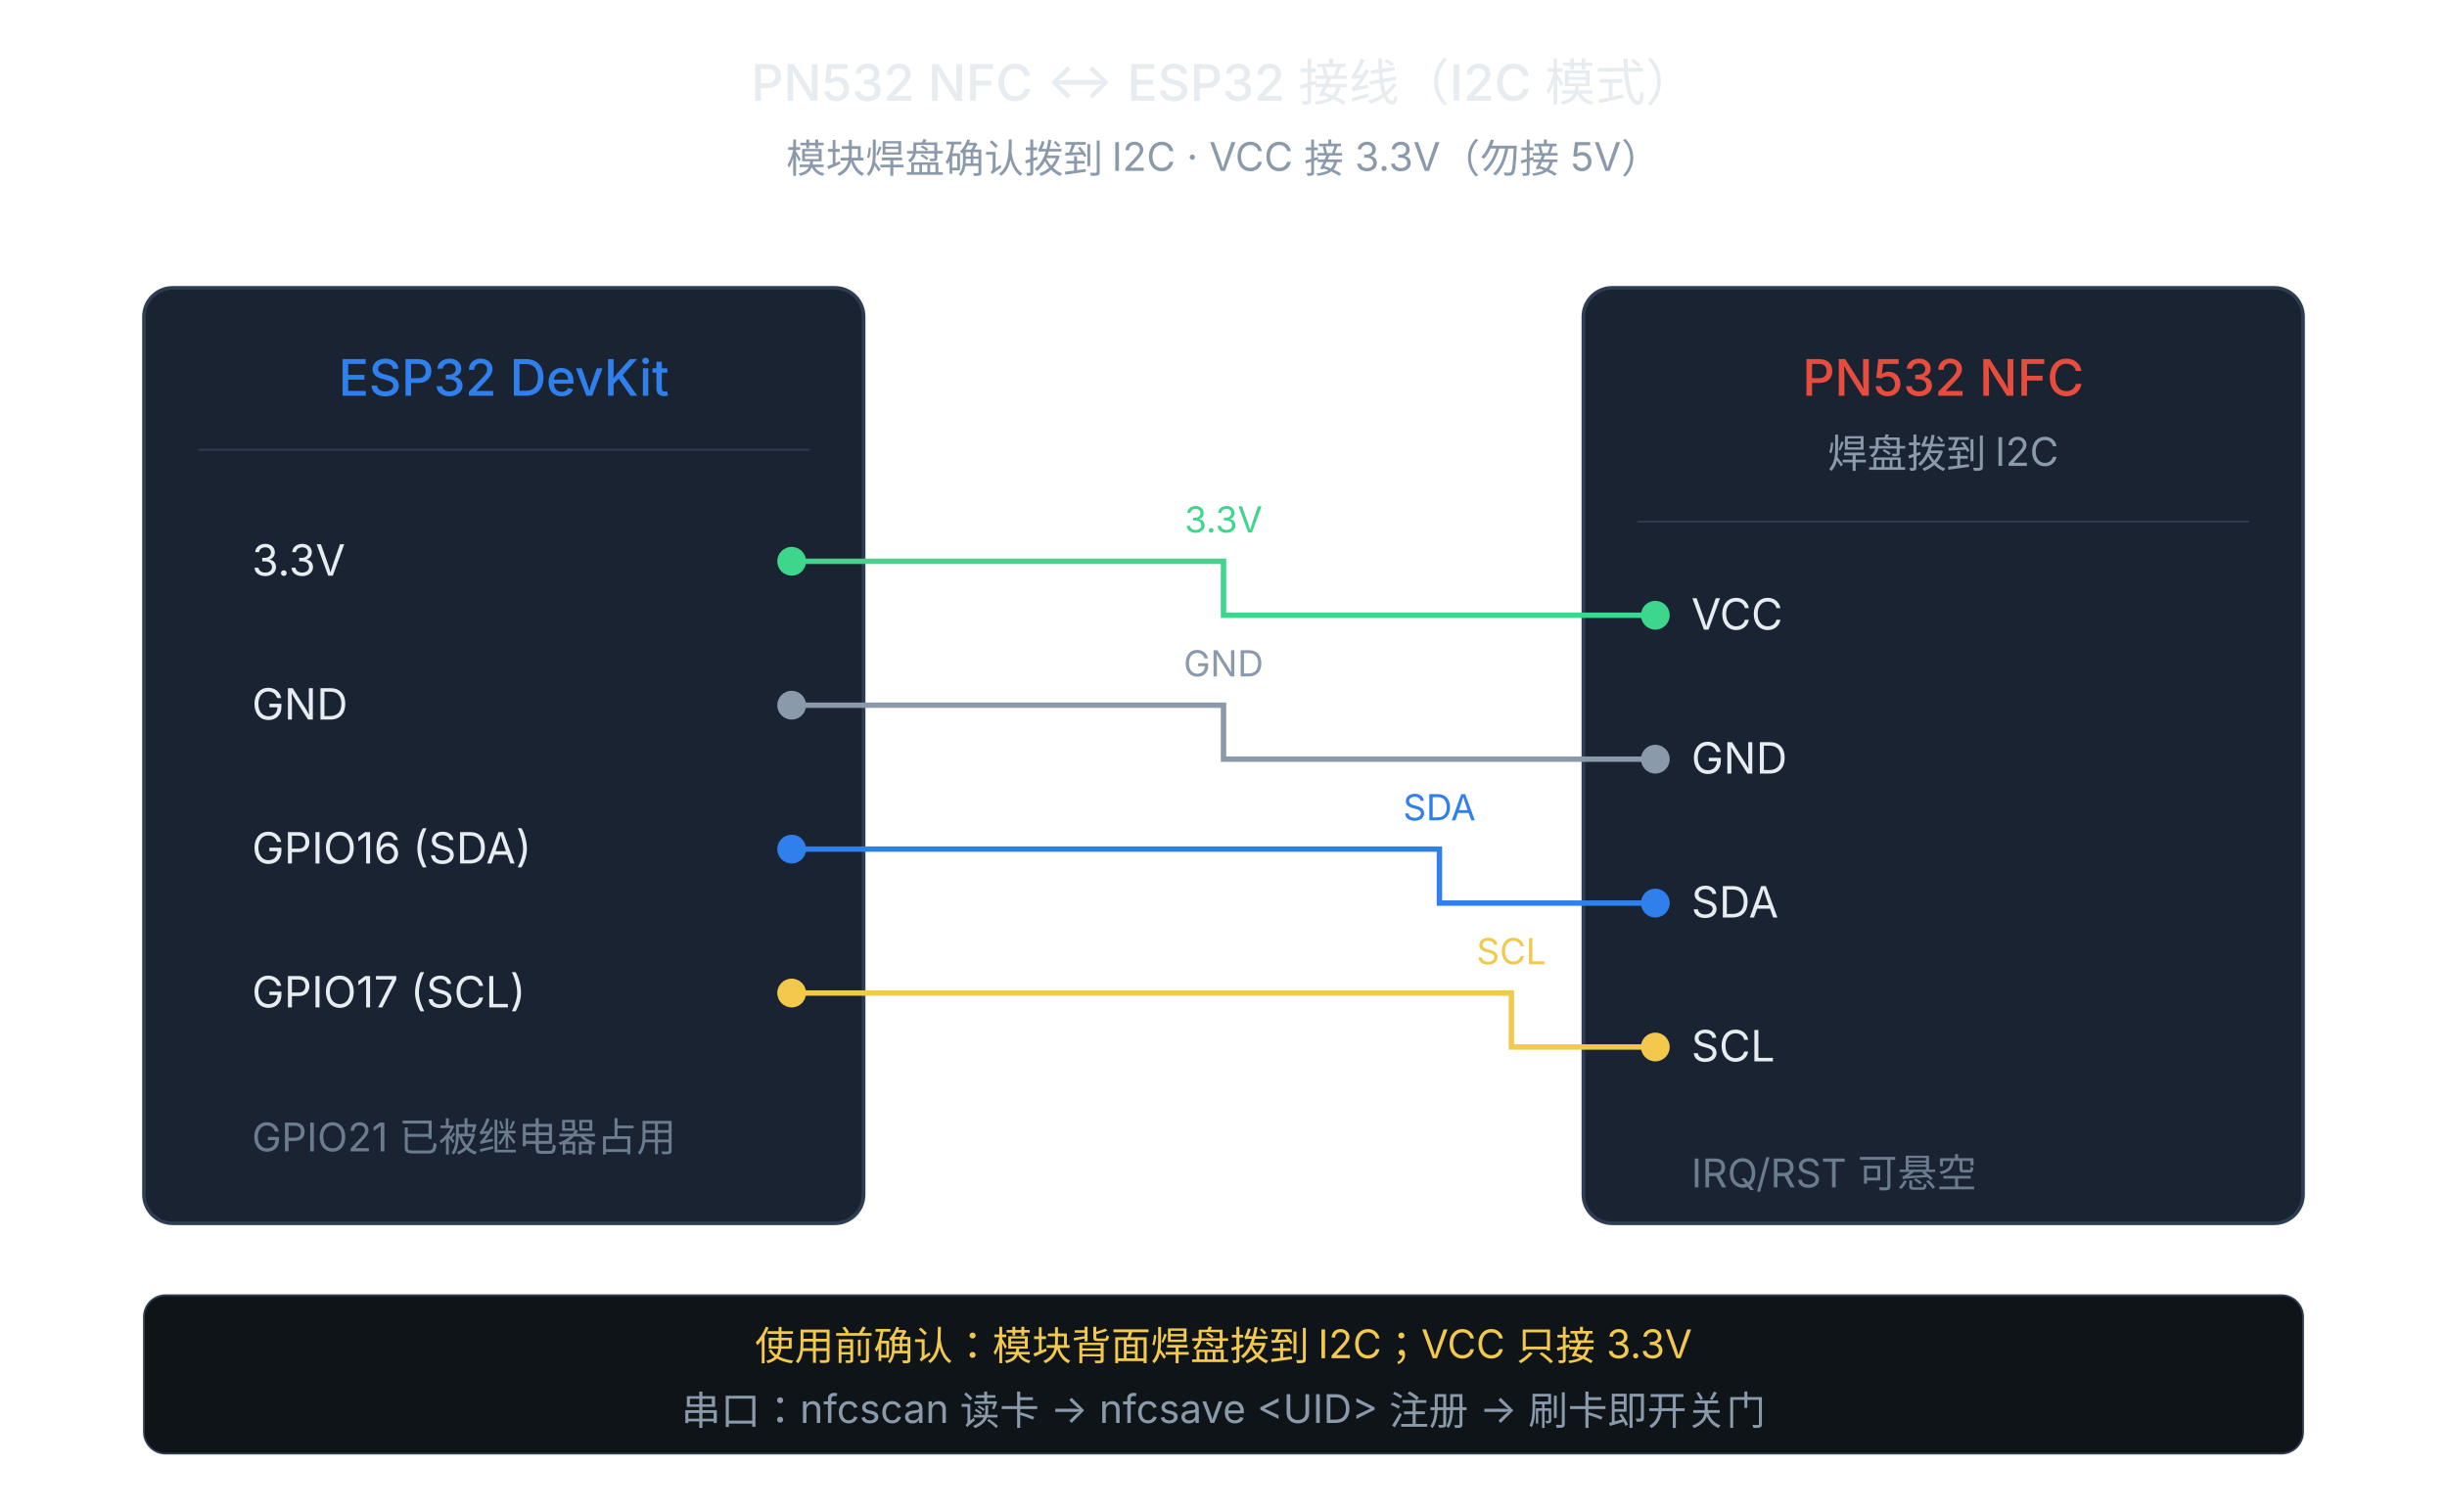
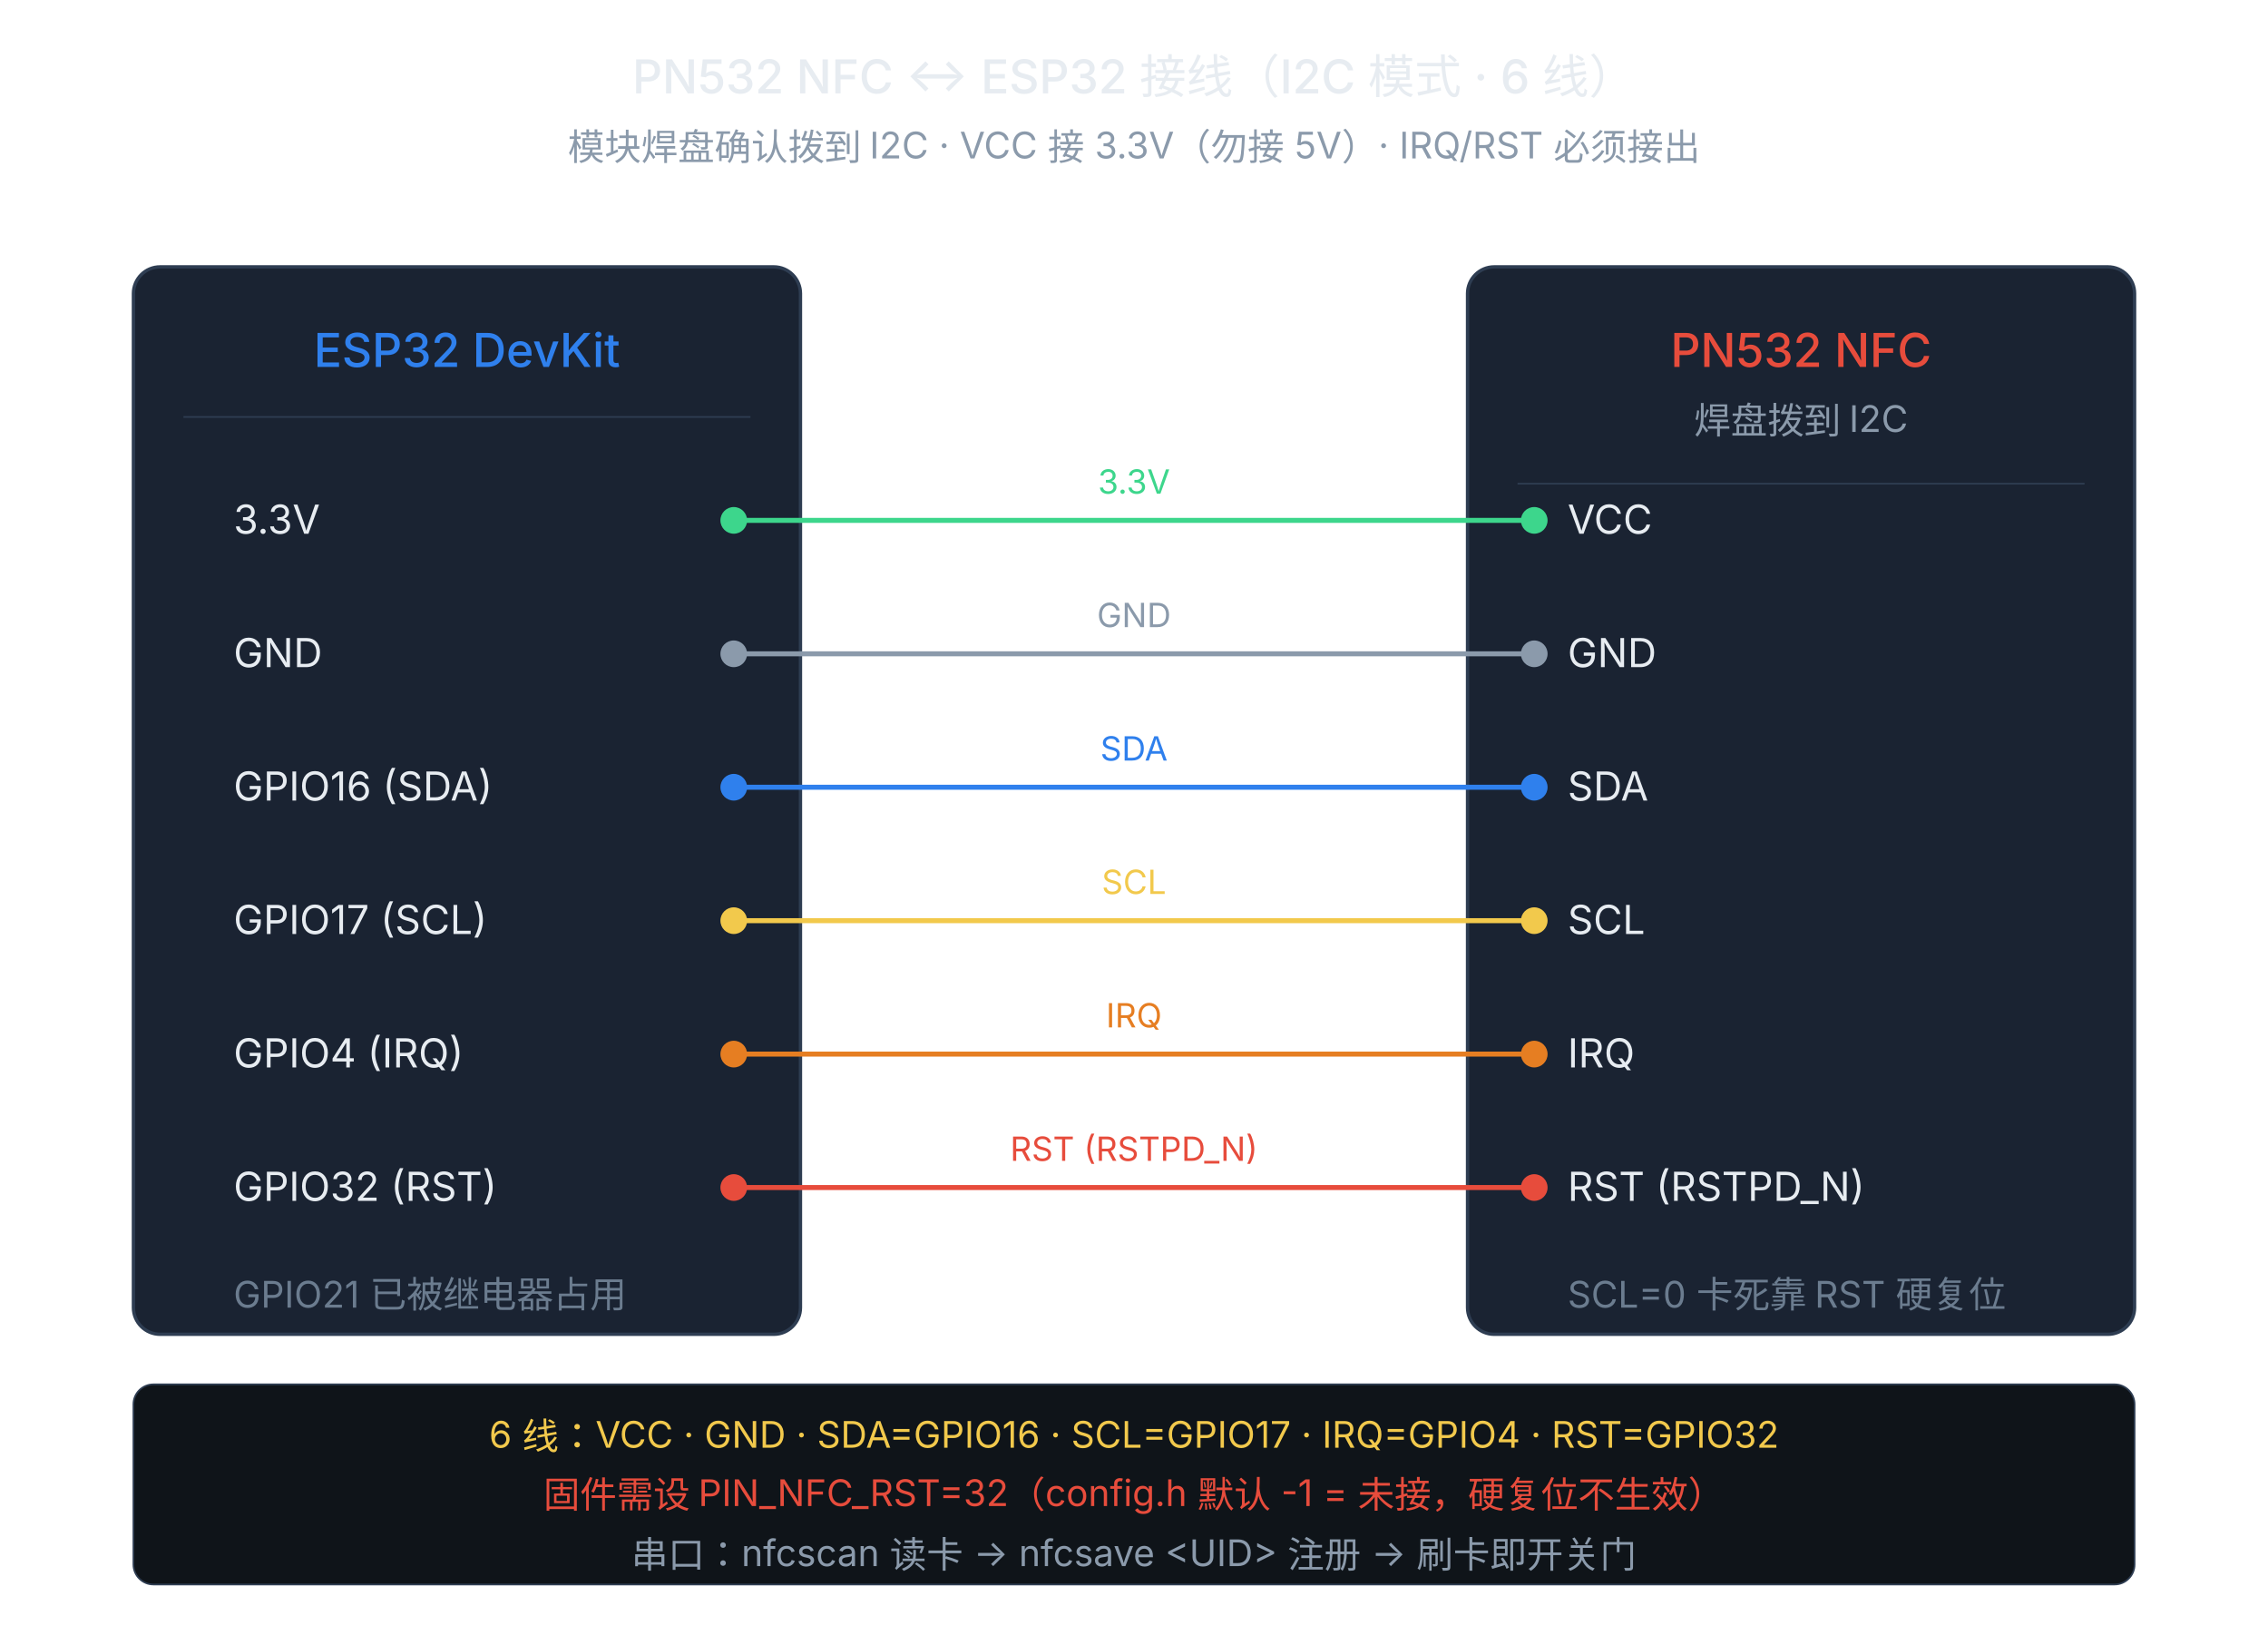
- <svg xmlns="http://www.w3.org/2000/svg" viewBox="0 0 680 420" width="680" height="420">
+ <svg xmlns="http://www.w3.org/2000/svg" viewBox="0 0 680 490" width="680" height="490">
  <style>
    text { font-family: -apple-system, 'PingFang SC', 'Microsoft YaHei', sans-serif; }
  </style>
-   <text x="340" y="28" text-anchor="middle" font-size="14" font-weight="500" fill="#e7ecf1">PN532 NFC ↔ ESP32 接线（I2C 模式）</text>
-   <text x="340" y="48" text-anchor="middle" font-size="11" fill="#8b9aab">模块焊盘确认拨到 I2C · VCC 接 3.3V（勿接 5V）</text>
-   <rect x="40" y="80" width="200" height="260" rx="8" fill="#1a2332" stroke="#2e3d52" stroke-width="1" />
+   <text x="340" y="28" text-anchor="middle" font-size="14" font-weight="500" fill="#e7ecf1">PN532 NFC ↔ ESP32 接线（I2C 模式 · 6 线）</text>
+   <text x="340" y="48" text-anchor="middle" font-size="11" fill="#8b9aab">模块焊盘确认拨到 I2C · VCC 接 3.3V（勿接 5V）· IRQ/RST 必须接出</text>
+   <rect x="40" y="80" width="200" height="320" rx="8" fill="#1a2332" stroke="#2e3d52" stroke-width="1" />
  <text x="140" y="110" text-anchor="middle" font-size="14" font-weight="500" fill="#2f80ed">ESP32 DevKit</text>
  <line x1="55" y1="125" x2="225" y2="125" stroke="#2e3d52" stroke-width="0.5" />
  <text x="70" y="160" font-size="12" fill="#e7ecf1">3.3V</text>
  <circle cx="220" cy="156" r="4" fill="#3dd68c" />
  <text x="70" y="200" font-size="12" fill="#e7ecf1">GND</text>
  <circle cx="220" cy="196" r="4" fill="#8b9aab" />
  <text x="70" y="240" font-size="12" fill="#e7ecf1">GPIO16 (SDA)</text>
  <circle cx="220" cy="236" r="4" fill="#2f80ed" />
  <text x="70" y="280" font-size="12" fill="#e7ecf1">GPIO17 (SCL)</text>
  <circle cx="220" cy="276" r="4" fill="#f2c94c" />
-   <text x="70" y="320" font-size="11" fill="#6b7c8f">GPIO21 已被继电器占用</text>
-   <rect x="440" y="80" width="200" height="260" rx="8" fill="#1a2332" stroke="#2e3d52" stroke-width="1" />
+   <text x="70" y="320" font-size="12" fill="#e7ecf1">GPIO4 (IRQ)</text>
+   <circle cx="220" cy="316" r="4" fill="#e67e22" />
+   <text x="70" y="360" font-size="12" fill="#e7ecf1">GPIO32 (RST)</text>
+   <circle cx="220" cy="356" r="4" fill="#e74c3c" />
+   <text x="70" y="392" font-size="11" fill="#6b7c8f">GPIO21 已被继电器占用</text>
+   <rect x="440" y="80" width="200" height="320" rx="8" fill="#1a2332" stroke="#2e3d52" stroke-width="1" />
  <text x="540" y="110" text-anchor="middle" font-size="14" font-weight="500" fill="#e74c3c">PN532 NFC</text>
  <text x="540" y="130" text-anchor="middle" font-size="11" fill="#8b9aab">焊盘拨到 I2C</text>
  <line x1="455" y1="145" x2="625" y2="145" stroke="#2e3d52" stroke-width="0.5" />
-   <text x="470" y="175" font-size="12" fill="#e7ecf1">VCC</text>
-   <circle cx="460" cy="171" r="4" fill="#3dd68c" />
-   <text x="470" y="215" font-size="12" fill="#e7ecf1">GND</text>
-   <circle cx="460" cy="211" r="4" fill="#8b9aab" />
-   <text x="470" y="255" font-size="12" fill="#e7ecf1">SDA</text>
-   <circle cx="460" cy="251" r="4" fill="#2f80ed" />
-   <text x="470" y="295" font-size="12" fill="#e7ecf1">SCL</text>
-   <circle cx="460" cy="291" r="4" fill="#f2c94c" />
-   <text x="470" y="330" font-size="11" fill="#6b7c8f">IRQ/RST 可悬空</text>
-   <path d="M 220 156 L 340 156 L 340 171 L 460 171" fill="none" stroke="#3dd68c" stroke-width="1.5" />
+   <text x="470" y="160" font-size="12" fill="#e7ecf1">VCC</text>
+   <circle cx="460" cy="156" r="4" fill="#3dd68c" />
+   <text x="470" y="200" font-size="12" fill="#e7ecf1">GND</text>
+   <circle cx="460" cy="196" r="4" fill="#8b9aab" />
+   <text x="470" y="240" font-size="12" fill="#e7ecf1">SDA</text>
+   <circle cx="460" cy="236" r="4" fill="#2f80ed" />
+   <text x="470" y="280" font-size="12" fill="#e7ecf1">SCL</text>
+   <circle cx="460" cy="276" r="4" fill="#f2c94c" />
+   <text x="470" y="320" font-size="12" fill="#e7ecf1">IRQ</text>
+   <circle cx="460" cy="316" r="4" fill="#e67e22" />
+   <text x="470" y="360" font-size="12" fill="#e7ecf1">RST (RSTPD_N)</text>
+   <circle cx="460" cy="356" r="4" fill="#e74c3c" />
+   <text x="470" y="392" font-size="11" fill="#6b7c8f">SCL=0 卡死靠 RST 硬复位</text>
+   <path d="M 220 156 L 460 156" fill="none" stroke="#3dd68c" stroke-width="1.5" />
  <text x="340" y="148" text-anchor="middle" font-size="10" fill="#3dd68c">3.3V</text>
-   <path d="M 220 196 L 340 196 L 340 211 L 460 211" fill="none" stroke="#8b9aab" stroke-width="1.5" />
+   <path d="M 220 196 L 460 196" fill="none" stroke="#8b9aab" stroke-width="1.5" />
  <text x="340" y="188" text-anchor="middle" font-size="10" fill="#8b9aab">GND</text>
-   <path d="M 220 236 L 400 236 L 400 251 L 460 251" fill="none" stroke="#2f80ed" stroke-width="1.5" />
-   <text x="400" y="228" text-anchor="middle" font-size="10" fill="#2f80ed">SDA</text>
-   <path d="M 220 276 L 420 276 L 420 291 L 460 291" fill="none" stroke="#f2c94c" stroke-width="1.5" />
-   <text x="420" y="268" text-anchor="middle" font-size="10" fill="#f2c94c">SCL</text>
-   <rect x="40" y="360" width="600" height="44" rx="6" fill="#0f1419" stroke="#2e3d52" stroke-width="0.5" />
-   <text x="340" y="378" text-anchor="middle" font-size="11" fill="#f2c94c">使用前确认：模块背面焊盘拨到 I2C；VCC 只接 3.3V</text>
-   <text x="340" y="396" text-anchor="middle" font-size="11" fill="#8b9aab">串口：nfcscan 读卡 → nfcsave &lt;UID&gt; 注册 → 刷卡即开关门</text>
+   <path d="M 220 236 L 460 236" fill="none" stroke="#2f80ed" stroke-width="1.5" />
+   <text x="340" y="228" text-anchor="middle" font-size="10" fill="#2f80ed">SDA</text>
+   <path d="M 220 276 L 460 276" fill="none" stroke="#f2c94c" stroke-width="1.5" />
+   <text x="340" y="268" text-anchor="middle" font-size="10" fill="#f2c94c">SCL</text>
+   <path d="M 220 316 L 460 316" fill="none" stroke="#e67e22" stroke-width="1.5" />
+   <text x="340" y="308" text-anchor="middle" font-size="10" fill="#e67e22">IRQ</text>
+   <path d="M 220 356 L 460 356" fill="none" stroke="#e74c3c" stroke-width="1.5" />
+   <text x="340" y="348" text-anchor="middle" font-size="10" fill="#e74c3c">RST (RSTPD_N)</text>
+   <rect x="40" y="415" width="600" height="60" rx="6" fill="#0f1419" stroke="#2e3d52" stroke-width="0.5" />
+   <text x="340" y="434" text-anchor="middle" font-size="11" fill="#f2c94c">6 线：VCC · GND · SDA=GPIO16 · SCL=GPIO17 · IRQ=GPIO4 · RST=GPIO32</text>
+   <text x="340" y="452" text-anchor="middle" font-size="11" fill="#e74c3c">固件需设 PIN_NFC_RST=32（config.h 默认 -1 = 未接，硬复位不生效）</text>
+   <text x="340" y="470" text-anchor="middle" font-size="11" fill="#8b9aab">串口：nfcscan 读卡 → nfcsave &lt;UID&gt; 注册 → 刷卡即开关门</text>
</svg>
